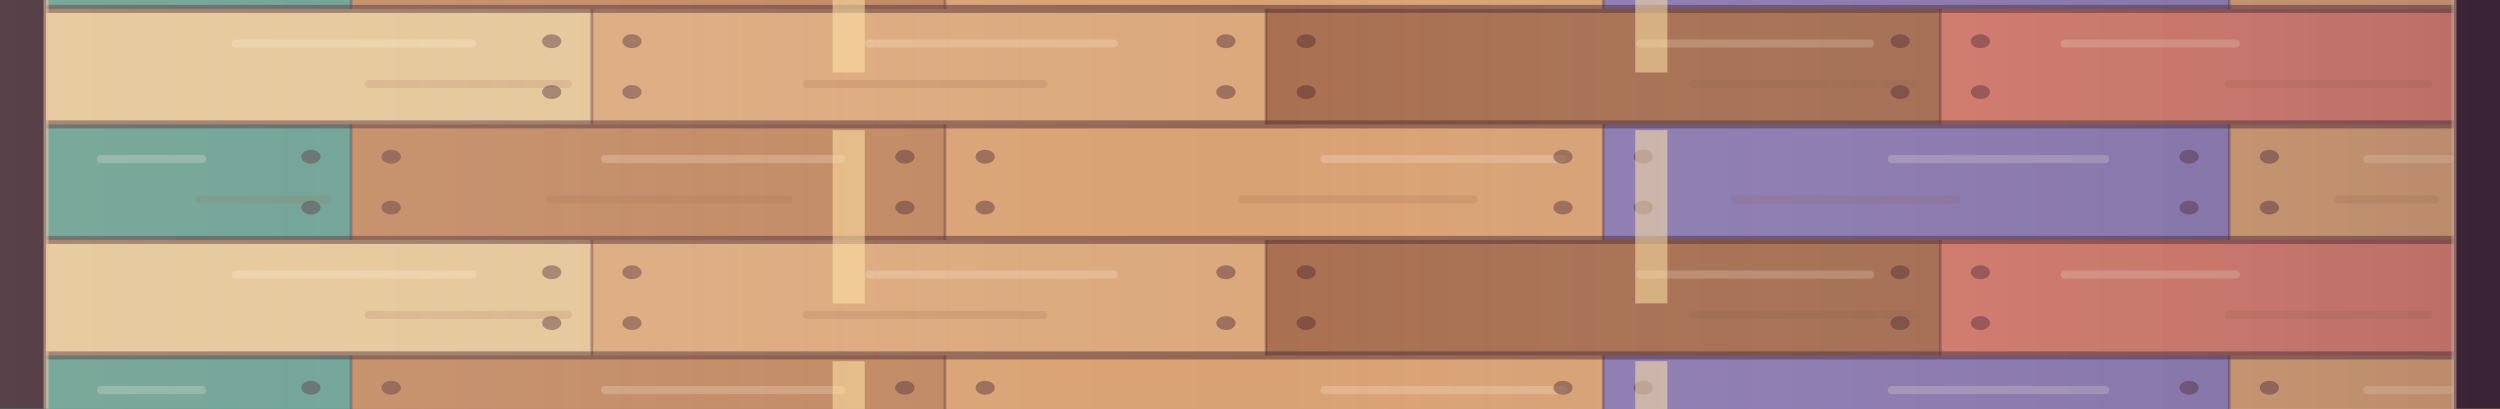
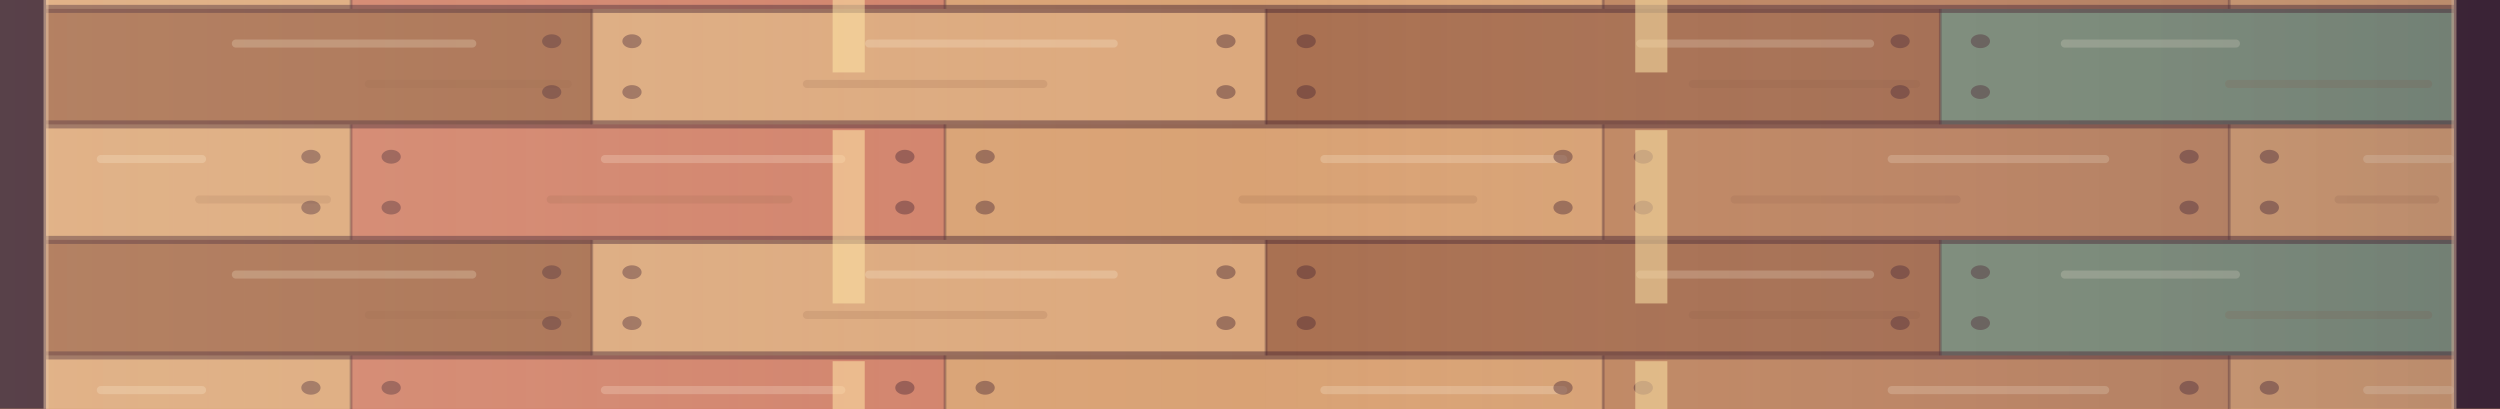
<svg xmlns="http://www.w3.org/2000/svg" width="1890" height="309" viewBox="0 0 1890 309">
  <rect width="1890" height="309" fill="#C08660" />
-   <rect x="-1.6" y="-167.93" width="449.03" height="87.92" fill="#e4c597" />
+   <rect x="-1.6" y="-167.93" width="449.03" height="87.92" fill="#a86f50" />
  <rect x="447.43" y="-167.93" width="509.71" height="87.92" fill="#dca97d" />
  <rect x="957.14" y="-167.93" width="509.7" height="87.92" fill="#a97051" />
-   <rect x="1466.84" y="-167.93" width="424.76" height="87.92" fill="#d77c6b" />
-   <rect x="-1.6" y="-80.61" width="266.99" height="87.93" fill="#669d91" />
-   <rect x="265.39" y="-80.61" width="449.03" height="87.93" fill="#c18862" />
+   <rect x="1466.84" y="-167.93" width="424.76" height="87.92" fill="#7f907b" />
+   <rect x="-1.6" y="-80.61" width="266.99" height="87.93" fill="#dca87b" />
+   <rect x="265.39" y="-80.61" width="449.03" height="87.93" fill="#d1826a" />
  <rect x="714.42" y="-80.61" width="497.57" height="87.93" fill="#d9a274" />
-   <rect x="1211.99" y="-80.61" width="473.3" height="87.93" fill="#8e7cb2" />
+   <rect x="1211.99" y="-80.61" width="473.3" height="87.93" fill="#c18762" />
  <rect x="1685.29" y="-80.61" width="206.31" height="87.93" fill="#d59e71" />
-   <rect x="-1.6" y="6.72" width="449.03" height="87.92" fill="#e4c597" />
+   <rect x="-1.6" y="6.72" width="449.03" height="87.92" fill="#a86f50" />
  <rect x="447.43" y="6.72" width="509.71" height="87.92" fill="#dca97d" />
  <rect x="957.14" y="6.72" width="509.7" height="87.92" fill="#a97051" />
-   <rect x="1466.84" y="6.72" width="424.76" height="87.92" fill="#d77c6b" />
-   <rect x="-1.6" y="94.04" width="266.99" height="87.93" fill="#669d91" />
-   <rect x="265.39" y="94.04" width="449.03" height="87.93" fill="#c18862" />
+   <rect x="1466.84" y="6.72" width="424.76" height="87.92" fill="#7f907b" />
+   <rect x="-1.6" y="94.04" width="266.99" height="87.93" fill="#dca87b" />
+   <rect x="265.39" y="94.04" width="449.03" height="87.93" fill="#d1826a" />
  <rect x="714.42" y="94.04" width="497.57" height="87.93" fill="#d9a274" />
-   <rect x="1211.99" y="94.04" width="473.3" height="87.93" fill="#8e7cb2" />
+   <rect x="1211.99" y="94.04" width="473.3" height="87.93" fill="#c18762" />
  <rect x="1685.29" y="94.04" width="206.31" height="87.93" fill="#d59e71" />
-   <rect x="-1.6" y="181.37" width="449.03" height="87.93" fill="#e4c597" />
+   <rect x="-1.6" y="181.37" width="449.03" height="87.93" fill="#a86f50" />
  <rect x="447.43" y="181.37" width="509.71" height="87.93" fill="#dca97d" />
  <rect x="957.14" y="181.37" width="509.7" height="87.93" fill="#a97051" />
-   <rect x="1466.84" y="181.37" width="424.76" height="87.93" fill="#d77c6b" />
-   <rect x="-1.6" y="268.7" width="266.99" height="87.92" fill="#669d91" />
-   <rect x="265.39" y="268.7" width="449.03" height="87.92" fill="#c18862" />
+   <rect x="1466.84" y="181.37" width="424.76" height="87.93" fill="#7f907b" />
+   <rect x="-1.6" y="268.7" width="266.99" height="87.92" fill="#dca87b" />
+   <rect x="265.39" y="268.7" width="449.03" height="87.92" fill="#d1826a" />
  <rect x="714.42" y="268.7" width="497.57" height="87.92" fill="#d9a274" />
-   <rect x="1211.99" y="268.7" width="473.3" height="87.92" fill="#8e7cb2" />
+   <rect x="1211.99" y="268.7" width="473.3" height="87.92" fill="#c18762" />
  <rect x="1685.29" y="268.7" width="206.31" height="87.92" fill="#d59e71" />
-   <rect x="-1.6" y="356.02" width="449.03" height="87.93" fill="#e4c597" />
+   <rect x="-1.6" y="356.02" width="449.03" height="87.93" fill="#a86f50" />
  <rect x="447.43" y="356.02" width="509.71" height="87.93" fill="#dca97d" />
  <rect x="957.14" y="356.02" width="509.7" height="87.93" fill="#a97051" />
-   <rect x="1466.84" y="356.02" width="424.76" height="87.93" fill="#d77c6b" />
-   <rect x="-1.6" y="443.35" width="266.99" height="87.92" fill="#669d91" />
-   <rect x="265.39" y="443.35" width="449.03" height="87.92" fill="#c18862" />
+   <rect x="1466.84" y="356.02" width="424.76" height="87.93" fill="#7f907b" />
+   <rect x="-1.6" y="443.35" width="266.99" height="87.92" fill="#dca87b" />
+   <rect x="265.39" y="443.35" width="449.03" height="87.92" fill="#d1826a" />
  <rect x="714.42" y="443.35" width="497.57" height="87.92" fill="#d9a274" />
-   <rect x="1211.99" y="443.35" width="473.3" height="87.92" fill="#8e7cb2" />
+   <rect x="1211.99" y="443.35" width="473.3" height="87.92" fill="#c18762" />
  <rect x="1685.29" y="443.35" width="206.31" height="87.92" fill="#d59e71" />
  <path d="M178.31 -141.74H357.03" stroke="#FFF6DE" stroke-opacity="0.22" stroke-width="6.11" stroke-linecap="round" />
  <path d="M278.83 -111.17H429.23" stroke="#8C5A40" stroke-opacity="0.16" stroke-width="6.11" stroke-linecap="round" />
  <path d="M657.02 -141.74H841.98" stroke="#FFF6DE" stroke-opacity="0.22" stroke-width="6.11" stroke-linecap="round" />
  <path d="M609.98 -111.17H788.76" stroke="#8C5A40" stroke-opacity="0.16" stroke-width="6.11" stroke-linecap="round" />
  <path d="M1240.02 -141.74H1413.8" stroke="#FFF6DE" stroke-opacity="0.22" stroke-width="6.11" stroke-linecap="round" />
  <path d="M1279.67 -111.17H1448.64" stroke="#8C5A40" stroke-opacity="0.16" stroke-width="6.11" stroke-linecap="round" />
  <path d="M1561.02 -141.74H1690.35" stroke="#FFF6DE" stroke-opacity="0.22" stroke-width="6.11" stroke-linecap="round" />
  <path d="M1685.18 -111.17H1835.69" stroke="#8C5A40" stroke-opacity="0.16" stroke-width="6.11" stroke-linecap="round" />
  <path d="M76.22 -54.41H152.73" stroke="#FFF6DE" stroke-opacity="0.22" stroke-width="6.11" stroke-linecap="round" />
  <path d="M150.6 -23.85H247.19" stroke="#8C5A40" stroke-opacity="0.16" stroke-width="6.11" stroke-linecap="round" />
  <path d="M457.29 -54.41H636.01" stroke="#FFF6DE" stroke-opacity="0.22" stroke-width="6.11" stroke-linecap="round" />
  <path d="M416.35 -23.85H596.22" stroke="#8C5A40" stroke-opacity="0.16" stroke-width="6.11" stroke-linecap="round" />
  <path d="M1001.23 -54.41H1181.79" stroke="#FFF6DE" stroke-opacity="0.22" stroke-width="6.11" stroke-linecap="round" />
  <path d="M939.26 -23.85H1113.78" stroke="#8C5A40" stroke-opacity="0.16" stroke-width="6.11" stroke-linecap="round" />
  <path d="M1430.13 -54.41H1591.5" stroke="#FFF6DE" stroke-opacity="0.22" stroke-width="6.11" stroke-linecap="round" />
  <path d="M1311.36 -23.85H1479.23" stroke="#8C5A40" stroke-opacity="0.16" stroke-width="6.11" stroke-linecap="round" />
  <path d="M1789.59 -54.41H1852.41" stroke="#FFF6DE" stroke-opacity="0.22" stroke-width="6.11" stroke-linecap="round" />
  <path d="M1767.95 -23.85H1841.06" stroke="#8C5A40" stroke-opacity="0.16" stroke-width="6.11" stroke-linecap="round" />
  <path d="M178.31 32.92H357.03" stroke="#FFF6DE" stroke-opacity="0.22" stroke-width="6.11" stroke-linecap="round" />
  <path d="M278.83 63.48H429.23" stroke="#8C5A40" stroke-opacity="0.16" stroke-width="6.11" stroke-linecap="round" />
  <path d="M657.02 32.92H841.98" stroke="#FFF6DE" stroke-opacity="0.22" stroke-width="6.11" stroke-linecap="round" />
  <path d="M609.98 63.48H788.76" stroke="#8C5A40" stroke-opacity="0.16" stroke-width="6.11" stroke-linecap="round" />
  <path d="M1240.02 32.92H1413.8" stroke="#FFF6DE" stroke-opacity="0.22" stroke-width="6.11" stroke-linecap="round" />
  <path d="M1279.67 63.48H1448.64" stroke="#8C5A40" stroke-opacity="0.16" stroke-width="6.11" stroke-linecap="round" />
  <path d="M1561.02 32.92H1690.35" stroke="#FFF6DE" stroke-opacity="0.22" stroke-width="6.11" stroke-linecap="round" />
  <path d="M1685.18 63.48H1835.69" stroke="#8C5A40" stroke-opacity="0.16" stroke-width="6.11" stroke-linecap="round" />
  <path d="M76.22 120.24H152.73" stroke="#FFF6DE" stroke-opacity="0.22" stroke-width="6.11" stroke-linecap="round" />
  <path d="M150.6 150.81H247.19" stroke="#8C5A40" stroke-opacity="0.16" stroke-width="6.11" stroke-linecap="round" />
  <path d="M457.29 120.24H636.01" stroke="#FFF6DE" stroke-opacity="0.22" stroke-width="6.11" stroke-linecap="round" />
  <path d="M416.35 150.81H596.22" stroke="#8C5A40" stroke-opacity="0.16" stroke-width="6.11" stroke-linecap="round" />
  <path d="M1001.23 120.24H1181.79" stroke="#FFF6DE" stroke-opacity="0.22" stroke-width="6.11" stroke-linecap="round" />
  <path d="M939.26 150.81H1113.78" stroke="#8C5A40" stroke-opacity="0.16" stroke-width="6.11" stroke-linecap="round" />
  <path d="M1430.13 120.24H1591.5" stroke="#FFF6DE" stroke-opacity="0.22" stroke-width="6.11" stroke-linecap="round" />
  <path d="M1311.36 150.81H1479.23" stroke="#8C5A40" stroke-opacity="0.16" stroke-width="6.11" stroke-linecap="round" />
  <path d="M1789.59 120.24H1852.41" stroke="#FFF6DE" stroke-opacity="0.22" stroke-width="6.11" stroke-linecap="round" />
  <path d="M1767.95 150.81H1841.06" stroke="#8C5A40" stroke-opacity="0.16" stroke-width="6.11" stroke-linecap="round" />
  <path d="M178.31 207.57H357.03" stroke="#FFF6DE" stroke-opacity="0.22" stroke-width="6.11" stroke-linecap="round" />
  <path d="M278.83 238.13H429.23" stroke="#8C5A40" stroke-opacity="0.16" stroke-width="6.11" stroke-linecap="round" />
  <path d="M657.02 207.57H841.98" stroke="#FFF6DE" stroke-opacity="0.22" stroke-width="6.11" stroke-linecap="round" />
  <path d="M609.98 238.13H788.76" stroke="#8C5A40" stroke-opacity="0.16" stroke-width="6.11" stroke-linecap="round" />
  <path d="M1240.02 207.57H1413.8" stroke="#FFF6DE" stroke-opacity="0.22" stroke-width="6.11" stroke-linecap="round" />
  <path d="M1279.67 238.13H1448.64" stroke="#8C5A40" stroke-opacity="0.16" stroke-width="6.11" stroke-linecap="round" />
  <path d="M1561.02 207.57H1690.35" stroke="#FFF6DE" stroke-opacity="0.22" stroke-width="6.11" stroke-linecap="round" />
  <path d="M1685.18 238.13H1835.69" stroke="#8C5A40" stroke-opacity="0.16" stroke-width="6.11" stroke-linecap="round" />
  <path d="M76.22 294.89H152.73" stroke="#FFF6DE" stroke-opacity="0.22" stroke-width="6.11" stroke-linecap="round" />
  <path d="M150.6 325.46H247.19" stroke="#8C5A40" stroke-opacity="0.16" stroke-width="6.11" stroke-linecap="round" />
  <path d="M457.29 294.89H636.01" stroke="#FFF6DE" stroke-opacity="0.22" stroke-width="6.11" stroke-linecap="round" />
  <path d="M416.35 325.46H596.22" stroke="#8C5A40" stroke-opacity="0.16" stroke-width="6.11" stroke-linecap="round" />
  <path d="M1001.23 294.89H1181.79" stroke="#FFF6DE" stroke-opacity="0.22" stroke-width="6.11" stroke-linecap="round" />
  <path d="M939.26 325.46H1113.78" stroke="#8C5A40" stroke-opacity="0.16" stroke-width="6.11" stroke-linecap="round" />
  <path d="M1430.13 294.89H1591.5" stroke="#FFF6DE" stroke-opacity="0.22" stroke-width="6.11" stroke-linecap="round" />
  <path d="M1311.36 325.46H1479.23" stroke="#8C5A40" stroke-opacity="0.16" stroke-width="6.11" stroke-linecap="round" />
  <path d="M1789.59 294.89H1852.41" stroke="#FFF6DE" stroke-opacity="0.22" stroke-width="6.11" stroke-linecap="round" />
  <path d="M1767.95 325.46H1841.06" stroke="#8C5A40" stroke-opacity="0.16" stroke-width="6.11" stroke-linecap="round" />
  <path d="M178.31 382.22H357.03" stroke="#FFF6DE" stroke-opacity="0.22" stroke-width="6.11" stroke-linecap="round" />
  <path d="M278.83 412.78H429.23" stroke="#8C5A40" stroke-opacity="0.16" stroke-width="6.11" stroke-linecap="round" />
  <path d="M657.02 382.22H841.98" stroke="#FFF6DE" stroke-opacity="0.22" stroke-width="6.11" stroke-linecap="round" />
  <path d="M609.98 412.78H788.76" stroke="#8C5A40" stroke-opacity="0.16" stroke-width="6.11" stroke-linecap="round" />
  <path d="M1240.02 382.22H1413.8" stroke="#FFF6DE" stroke-opacity="0.22" stroke-width="6.11" stroke-linecap="round" />
  <path d="M1279.67 412.78H1448.64" stroke="#8C5A40" stroke-opacity="0.16" stroke-width="6.11" stroke-linecap="round" />
  <path d="M1561.02 382.22H1690.35" stroke="#FFF6DE" stroke-opacity="0.22" stroke-width="6.11" stroke-linecap="round" />
  <path d="M1685.18 412.78H1835.69" stroke="#8C5A40" stroke-opacity="0.16" stroke-width="6.11" stroke-linecap="round" />
  <path d="M76.22 469.55H152.73" stroke="#FFF6DE" stroke-opacity="0.22" stroke-width="6.11" stroke-linecap="round" />
  <path d="M150.6 500.11H247.19" stroke="#8C5A40" stroke-opacity="0.16" stroke-width="6.11" stroke-linecap="round" />
  <path d="M457.29 469.55H636.01" stroke="#FFF6DE" stroke-opacity="0.22" stroke-width="6.11" stroke-linecap="round" />
  <path d="M416.35 500.11H596.22" stroke="#8C5A40" stroke-opacity="0.16" stroke-width="6.11" stroke-linecap="round" />
  <path d="M1001.23 469.55H1181.79" stroke="#FFF6DE" stroke-opacity="0.22" stroke-width="6.11" stroke-linecap="round" />
  <path d="M939.26 500.11H1113.78" stroke="#8C5A40" stroke-opacity="0.16" stroke-width="6.11" stroke-linecap="round" />
  <path d="M1430.13 469.55H1591.5" stroke="#FFF6DE" stroke-opacity="0.22" stroke-width="6.11" stroke-linecap="round" />
  <path d="M1311.36 500.11H1479.23" stroke="#8C5A40" stroke-opacity="0.16" stroke-width="6.11" stroke-linecap="round" />
  <path d="M1789.59 469.55H1852.41" stroke="#FFF6DE" stroke-opacity="0.22" stroke-width="6.11" stroke-linecap="round" />
  <path d="M1767.95 500.11H1841.06" stroke="#8C5A40" stroke-opacity="0.16" stroke-width="6.11" stroke-linecap="round" />
  <path d="M447.43 -167.93V-80.61" stroke="#4E2B34" stroke-opacity=".38" stroke-width="2.1" />
  <path d="M957.14 -167.93V-80.61" stroke="#4E2B34" stroke-opacity=".38" stroke-width="2.1" />
  <path d="M1466.84 -167.93V-80.61" stroke="#4E2B34" stroke-opacity=".38" stroke-width="2.1" />
  <path d="M-1.6 -167.93H1891.6" stroke="#4E2B34" stroke-opacity=".5" stroke-width="6.11" />
  <path d="M265.39 -80.61V6.72" stroke="#4E2B34" stroke-opacity=".38" stroke-width="2.1" />
  <path d="M714.42 -80.61V6.72" stroke="#4E2B34" stroke-opacity=".38" stroke-width="2.1" />
  <path d="M1211.99 -80.61V6.72" stroke="#4E2B34" stroke-opacity=".38" stroke-width="2.1" />
  <path d="M1685.29 -80.61V6.72" stroke="#4E2B34" stroke-opacity=".38" stroke-width="2.1" />
  <path d="M-1.6 -80.61H1891.6" stroke="#4E2B34" stroke-opacity=".5" stroke-width="6.11" />
  <path d="M447.43 6.72V94.04" stroke="#4E2B34" stroke-opacity=".38" stroke-width="2.1" />
  <path d="M957.14 6.72V94.04" stroke="#4E2B34" stroke-opacity=".38" stroke-width="2.1" />
  <path d="M1466.84 6.72V94.04" stroke="#4E2B34" stroke-opacity=".38" stroke-width="2.1" />
  <path d="M-1.6 6.72H1891.6" stroke="#4E2B34" stroke-opacity=".5" stroke-width="6.11" />
  <path d="M265.39 94.04V181.37" stroke="#4E2B34" stroke-opacity=".38" stroke-width="2.1" />
  <path d="M714.42 94.04V181.37" stroke="#4E2B34" stroke-opacity=".38" stroke-width="2.1" />
  <path d="M1211.99 94.04V181.37" stroke="#4E2B34" stroke-opacity=".38" stroke-width="2.1" />
  <path d="M1685.29 94.04V181.37" stroke="#4E2B34" stroke-opacity=".38" stroke-width="2.1" />
  <path d="M-1.6 94.04H1891.6" stroke="#4E2B34" stroke-opacity=".5" stroke-width="6.11" />
  <path d="M447.43 181.37V268.7" stroke="#4E2B34" stroke-opacity=".38" stroke-width="2.1" />
  <path d="M957.14 181.37V268.7" stroke="#4E2B34" stroke-opacity=".38" stroke-width="2.1" />
  <path d="M1466.84 181.37V268.7" stroke="#4E2B34" stroke-opacity=".38" stroke-width="2.1" />
  <path d="M-1.6 181.37H1891.6" stroke="#4E2B34" stroke-opacity=".5" stroke-width="6.11" />
  <path d="M265.39 268.7V356.02" stroke="#4E2B34" stroke-opacity=".38" stroke-width="2.1" />
  <path d="M714.42 268.7V356.02" stroke="#4E2B34" stroke-opacity=".38" stroke-width="2.1" />
  <path d="M1211.99 268.7V356.02" stroke="#4E2B34" stroke-opacity=".38" stroke-width="2.1" />
  <path d="M1685.29 268.7V356.02" stroke="#4E2B34" stroke-opacity=".38" stroke-width="2.1" />
  <path d="M-1.6 268.7H1891.6" stroke="#4E2B34" stroke-opacity=".5" stroke-width="6.11" />
  <path d="M447.43 356.02V443.35" stroke="#4E2B34" stroke-opacity=".38" stroke-width="2.1" />
  <path d="M957.14 356.02V443.35" stroke="#4E2B34" stroke-opacity=".38" stroke-width="2.1" />
  <path d="M1466.84 356.02V443.35" stroke="#4E2B34" stroke-opacity=".38" stroke-width="2.1" />
  <path d="M-1.6 356.02H1891.6" stroke="#4E2B34" stroke-opacity=".5" stroke-width="6.11" />
  <path d="M265.39 443.35V530.67" stroke="#4E2B34" stroke-opacity=".38" stroke-width="2.1" />
  <path d="M714.42 443.35V530.67" stroke="#4E2B34" stroke-opacity=".38" stroke-width="2.1" />
  <path d="M1211.99 443.35V530.67" stroke="#4E2B34" stroke-opacity=".38" stroke-width="2.1" />
  <path d="M1685.29 443.35V530.67" stroke="#4E2B34" stroke-opacity=".38" stroke-width="2.1" />
  <path d="M-1.6 443.35H1891.6" stroke="#4E2B34" stroke-opacity=".5" stroke-width="6.11" />
  <ellipse cx="417.09" cy="-143.48" rx="7.28" ry="5.24" fill="#4E2B34" fill-opacity=".45" />
  <ellipse cx="417.09" cy="-105.06" rx="7.28" ry="5.24" fill="#4E2B34" fill-opacity=".45" />
  <ellipse cx="477.77" cy="-143.48" rx="7.28" ry="5.24" fill="#4E2B34" fill-opacity=".45" />
  <ellipse cx="477.77" cy="-105.06" rx="7.28" ry="5.24" fill="#4E2B34" fill-opacity=".45" />
  <ellipse cx="926.8" cy="-143.48" rx="7.28" ry="5.24" fill="#4E2B34" fill-opacity=".45" />
  <ellipse cx="926.8" cy="-105.06" rx="7.28" ry="5.24" fill="#4E2B34" fill-opacity=".45" />
  <ellipse cx="987.48" cy="-143.48" rx="7.28" ry="5.24" fill="#4E2B34" fill-opacity=".45" />
  <ellipse cx="987.48" cy="-105.06" rx="7.28" ry="5.24" fill="#4E2B34" fill-opacity=".45" />
  <ellipse cx="1436.5" cy="-143.48" rx="7.28" ry="5.24" fill="#4E2B34" fill-opacity=".45" />
  <ellipse cx="1436.5" cy="-105.06" rx="7.28" ry="5.24" fill="#4E2B34" fill-opacity=".45" />
  <ellipse cx="1497.18" cy="-143.48" rx="7.28" ry="5.24" fill="#4E2B34" fill-opacity=".45" />
  <ellipse cx="1497.18" cy="-105.06" rx="7.28" ry="5.24" fill="#4E2B34" fill-opacity=".45" />
  <ellipse cx="235.05" cy="-56.16" rx="7.28" ry="5.24" fill="#4E2B34" fill-opacity=".45" />
  <ellipse cx="235.05" cy="-17.73" rx="7.28" ry="5.24" fill="#4E2B34" fill-opacity=".45" />
  <ellipse cx="295.73" cy="-56.16" rx="7.28" ry="5.24" fill="#4E2B34" fill-opacity=".45" />
  <ellipse cx="295.73" cy="-17.73" rx="7.28" ry="5.24" fill="#4E2B34" fill-opacity=".45" />
  <ellipse cx="684.08" cy="-56.16" rx="7.28" ry="5.24" fill="#4E2B34" fill-opacity=".45" />
  <ellipse cx="684.08" cy="-17.73" rx="7.28" ry="5.24" fill="#4E2B34" fill-opacity=".45" />
  <ellipse cx="744.76" cy="-56.16" rx="7.28" ry="5.24" fill="#4E2B34" fill-opacity=".45" />
  <ellipse cx="744.76" cy="-17.73" rx="7.28" ry="5.24" fill="#4E2B34" fill-opacity=".45" />
  <ellipse cx="1181.65" cy="-56.16" rx="7.28" ry="5.24" fill="#4E2B34" fill-opacity=".45" />
  <ellipse cx="1181.65" cy="-17.73" rx="7.28" ry="5.24" fill="#4E2B34" fill-opacity=".45" />
  <ellipse cx="1242.33" cy="-56.16" rx="7.28" ry="5.24" fill="#4E2B34" fill-opacity=".45" />
  <ellipse cx="1242.33" cy="-17.73" rx="7.28" ry="5.24" fill="#4E2B34" fill-opacity=".45" />
  <ellipse cx="1654.95" cy="-56.16" rx="7.28" ry="5.24" fill="#4E2B34" fill-opacity=".45" />
  <ellipse cx="1654.95" cy="-17.73" rx="7.28" ry="5.24" fill="#4E2B34" fill-opacity=".45" />
  <ellipse cx="1715.63" cy="-56.16" rx="7.28" ry="5.24" fill="#4E2B34" fill-opacity=".45" />
  <ellipse cx="1715.63" cy="-17.73" rx="7.28" ry="5.24" fill="#4E2B34" fill-opacity=".45" />
  <ellipse cx="417.09" cy="31.17" rx="7.28" ry="5.24" fill="#4E2B34" fill-opacity=".45" />
  <ellipse cx="417.09" cy="69.59" rx="7.28" ry="5.24" fill="#4E2B34" fill-opacity=".45" />
  <ellipse cx="477.77" cy="31.17" rx="7.28" ry="5.24" fill="#4E2B34" fill-opacity=".45" />
  <ellipse cx="477.77" cy="69.59" rx="7.28" ry="5.24" fill="#4E2B34" fill-opacity=".45" />
  <ellipse cx="926.8" cy="31.17" rx="7.28" ry="5.24" fill="#4E2B34" fill-opacity=".45" />
  <ellipse cx="926.8" cy="69.59" rx="7.28" ry="5.24" fill="#4E2B34" fill-opacity=".45" />
  <ellipse cx="987.48" cy="31.17" rx="7.28" ry="5.24" fill="#4E2B34" fill-opacity=".45" />
  <ellipse cx="987.48" cy="69.59" rx="7.28" ry="5.24" fill="#4E2B34" fill-opacity=".45" />
  <ellipse cx="1436.5" cy="31.17" rx="7.28" ry="5.24" fill="#4E2B34" fill-opacity=".45" />
  <ellipse cx="1436.5" cy="69.59" rx="7.28" ry="5.24" fill="#4E2B34" fill-opacity=".45" />
  <ellipse cx="1497.18" cy="31.17" rx="7.28" ry="5.24" fill="#4E2B34" fill-opacity=".45" />
  <ellipse cx="1497.18" cy="69.59" rx="7.28" ry="5.24" fill="#4E2B34" fill-opacity=".45" />
  <ellipse cx="235.05" cy="118.49" rx="7.28" ry="5.24" fill="#4E2B34" fill-opacity=".45" />
  <ellipse cx="235.05" cy="156.92" rx="7.28" ry="5.24" fill="#4E2B34" fill-opacity=".45" />
  <ellipse cx="295.73" cy="118.49" rx="7.28" ry="5.24" fill="#4E2B34" fill-opacity=".45" />
  <ellipse cx="295.73" cy="156.92" rx="7.28" ry="5.24" fill="#4E2B34" fill-opacity=".45" />
  <ellipse cx="684.08" cy="118.49" rx="7.28" ry="5.24" fill="#4E2B34" fill-opacity=".45" />
  <ellipse cx="684.08" cy="156.92" rx="7.28" ry="5.24" fill="#4E2B34" fill-opacity=".45" />
  <ellipse cx="744.76" cy="118.49" rx="7.28" ry="5.24" fill="#4E2B34" fill-opacity=".45" />
  <ellipse cx="744.76" cy="156.92" rx="7.28" ry="5.24" fill="#4E2B34" fill-opacity=".45" />
  <ellipse cx="1181.65" cy="118.49" rx="7.28" ry="5.24" fill="#4E2B34" fill-opacity=".45" />
  <ellipse cx="1181.65" cy="156.92" rx="7.28" ry="5.24" fill="#4E2B34" fill-opacity=".45" />
  <ellipse cx="1242.33" cy="118.49" rx="7.28" ry="5.24" fill="#4E2B34" fill-opacity=".45" />
  <ellipse cx="1242.33" cy="156.92" rx="7.28" ry="5.24" fill="#4E2B34" fill-opacity=".45" />
  <ellipse cx="1654.95" cy="118.49" rx="7.28" ry="5.24" fill="#4E2B34" fill-opacity=".45" />
  <ellipse cx="1654.95" cy="156.92" rx="7.28" ry="5.24" fill="#4E2B34" fill-opacity=".45" />
  <ellipse cx="1715.63" cy="118.49" rx="7.28" ry="5.24" fill="#4E2B34" fill-opacity=".45" />
  <ellipse cx="1715.63" cy="156.92" rx="7.28" ry="5.24" fill="#4E2B34" fill-opacity=".45" />
  <ellipse cx="417.09" cy="205.82" rx="7.28" ry="5.24" fill="#4E2B34" fill-opacity=".45" />
  <ellipse cx="417.09" cy="244.24" rx="7.28" ry="5.24" fill="#4E2B34" fill-opacity=".45" />
  <ellipse cx="477.77" cy="205.82" rx="7.28" ry="5.24" fill="#4E2B34" fill-opacity=".45" />
  <ellipse cx="477.77" cy="244.24" rx="7.28" ry="5.24" fill="#4E2B34" fill-opacity=".45" />
  <ellipse cx="926.8" cy="205.82" rx="7.28" ry="5.24" fill="#4E2B34" fill-opacity=".45" />
  <ellipse cx="926.8" cy="244.24" rx="7.28" ry="5.24" fill="#4E2B34" fill-opacity=".45" />
  <ellipse cx="987.48" cy="205.82" rx="7.28" ry="5.24" fill="#4E2B34" fill-opacity=".45" />
  <ellipse cx="987.48" cy="244.24" rx="7.28" ry="5.24" fill="#4E2B34" fill-opacity=".45" />
  <ellipse cx="1436.5" cy="205.82" rx="7.28" ry="5.24" fill="#4E2B34" fill-opacity=".45" />
  <ellipse cx="1436.5" cy="244.24" rx="7.28" ry="5.24" fill="#4E2B34" fill-opacity=".45" />
  <ellipse cx="1497.18" cy="205.82" rx="7.28" ry="5.24" fill="#4E2B34" fill-opacity=".45" />
  <ellipse cx="1497.18" cy="244.24" rx="7.28" ry="5.24" fill="#4E2B34" fill-opacity=".45" />
  <ellipse cx="235.05" cy="293.15" rx="7.28" ry="5.24" fill="#4E2B34" fill-opacity=".45" />
  <ellipse cx="235.05" cy="331.57" rx="7.28" ry="5.24" fill="#4E2B34" fill-opacity=".45" />
  <ellipse cx="295.73" cy="293.15" rx="7.28" ry="5.24" fill="#4E2B34" fill-opacity=".45" />
  <ellipse cx="295.73" cy="331.57" rx="7.28" ry="5.24" fill="#4E2B34" fill-opacity=".45" />
  <ellipse cx="684.08" cy="293.15" rx="7.28" ry="5.24" fill="#4E2B34" fill-opacity=".45" />
  <ellipse cx="684.08" cy="331.57" rx="7.28" ry="5.24" fill="#4E2B34" fill-opacity=".45" />
  <ellipse cx="744.76" cy="293.15" rx="7.28" ry="5.24" fill="#4E2B34" fill-opacity=".45" />
  <ellipse cx="744.76" cy="331.57" rx="7.28" ry="5.24" fill="#4E2B34" fill-opacity=".45" />
  <ellipse cx="1181.65" cy="293.15" rx="7.28" ry="5.24" fill="#4E2B34" fill-opacity=".45" />
  <ellipse cx="1181.65" cy="331.57" rx="7.28" ry="5.24" fill="#4E2B34" fill-opacity=".45" />
  <ellipse cx="1242.33" cy="293.15" rx="7.28" ry="5.24" fill="#4E2B34" fill-opacity=".45" />
  <ellipse cx="1242.33" cy="331.57" rx="7.28" ry="5.24" fill="#4E2B34" fill-opacity=".45" />
  <ellipse cx="1654.95" cy="293.15" rx="7.28" ry="5.24" fill="#4E2B34" fill-opacity=".45" />
  <ellipse cx="1654.95" cy="331.57" rx="7.28" ry="5.24" fill="#4E2B34" fill-opacity=".45" />
  <ellipse cx="1715.63" cy="293.15" rx="7.28" ry="5.24" fill="#4E2B34" fill-opacity=".45" />
  <ellipse cx="1715.63" cy="331.57" rx="7.28" ry="5.24" fill="#4E2B34" fill-opacity=".45" />
  <ellipse cx="417.09" cy="380.47" rx="7.28" ry="5.24" fill="#4E2B34" fill-opacity=".45" />
  <ellipse cx="417.09" cy="418.9" rx="7.28" ry="5.24" fill="#4E2B34" fill-opacity=".45" />
  <ellipse cx="477.77" cy="380.47" rx="7.28" ry="5.24" fill="#4E2B34" fill-opacity=".45" />
  <ellipse cx="477.77" cy="418.9" rx="7.28" ry="5.24" fill="#4E2B34" fill-opacity=".45" />
  <ellipse cx="926.8" cy="380.47" rx="7.28" ry="5.24" fill="#4E2B34" fill-opacity=".45" />
  <ellipse cx="926.8" cy="418.9" rx="7.28" ry="5.24" fill="#4E2B34" fill-opacity=".45" />
  <ellipse cx="987.48" cy="380.47" rx="7.28" ry="5.24" fill="#4E2B34" fill-opacity=".45" />
  <ellipse cx="987.48" cy="418.9" rx="7.28" ry="5.24" fill="#4E2B34" fill-opacity=".45" />
  <ellipse cx="1436.5" cy="380.47" rx="7.28" ry="5.24" fill="#4E2B34" fill-opacity=".45" />
  <ellipse cx="1436.5" cy="418.9" rx="7.28" ry="5.24" fill="#4E2B34" fill-opacity=".45" />
  <ellipse cx="1497.18" cy="380.47" rx="7.28" ry="5.24" fill="#4E2B34" fill-opacity=".45" />
  <ellipse cx="1497.18" cy="418.9" rx="7.28" ry="5.24" fill="#4E2B34" fill-opacity=".45" />
  <ellipse cx="235.05" cy="467.8" rx="7.28" ry="5.24" fill="#4E2B34" fill-opacity=".45" />
  <ellipse cx="235.05" cy="506.22" rx="7.28" ry="5.24" fill="#4E2B34" fill-opacity=".45" />
  <ellipse cx="295.73" cy="467.8" rx="7.28" ry="5.24" fill="#4E2B34" fill-opacity=".45" />
  <ellipse cx="295.73" cy="506.22" rx="7.28" ry="5.24" fill="#4E2B34" fill-opacity=".45" />
  <ellipse cx="684.08" cy="467.8" rx="7.28" ry="5.24" fill="#4E2B34" fill-opacity=".45" />
  <ellipse cx="684.08" cy="506.22" rx="7.28" ry="5.24" fill="#4E2B34" fill-opacity=".45" />
  <ellipse cx="744.76" cy="467.8" rx="7.28" ry="5.24" fill="#4E2B34" fill-opacity=".45" />
  <ellipse cx="744.76" cy="506.22" rx="7.28" ry="5.24" fill="#4E2B34" fill-opacity=".45" />
  <ellipse cx="1181.65" cy="467.8" rx="7.28" ry="5.24" fill="#4E2B34" fill-opacity=".45" />
  <ellipse cx="1181.65" cy="506.22" rx="7.28" ry="5.24" fill="#4E2B34" fill-opacity=".45" />
  <ellipse cx="1242.33" cy="467.8" rx="7.28" ry="5.24" fill="#4E2B34" fill-opacity=".45" />
  <ellipse cx="1242.33" cy="506.22" rx="7.28" ry="5.24" fill="#4E2B34" fill-opacity=".45" />
  <ellipse cx="1654.95" cy="467.8" rx="7.28" ry="5.24" fill="#4E2B34" fill-opacity=".45" />
  <ellipse cx="1654.95" cy="506.22" rx="7.28" ry="5.24" fill="#4E2B34" fill-opacity=".45" />
  <ellipse cx="1715.63" cy="467.8" rx="7.28" ry="5.24" fill="#4E2B34" fill-opacity=".45" />
  <ellipse cx="1715.63" cy="506.22" rx="7.28" ry="5.24" fill="#4E2B34" fill-opacity=".45" />
  <rect x="629.47" y="-76.24" width="24.27" height="130.99" fill="#FFE3A2" fill-opacity=".55" />
  <rect x="1236.26" y="-76.24" width="24.27" height="130.99" fill="#FFE3A2" fill-opacity=".55" />
  <rect x="629.47" y="98.41" width="24.27" height="130.99" fill="#FFE3A2" fill-opacity=".55" />
  <rect x="1236.26" y="98.41" width="24.27" height="130.99" fill="#FFE3A2" fill-opacity=".55" />
  <rect x="629.47" y="273.06" width="24.27" height="130.99" fill="#FFE3A2" fill-opacity=".55" />
  <rect x="1236.26" y="273.06" width="24.27" height="130.99" fill="#FFE3A2" fill-opacity=".55" />
  <rect x="629.47" y="447.71" width="24.27" height="130.99" fill="#FFE3A2" fill-opacity=".55" />
  <rect x="1236.26" y="447.71" width="24.27" height="130.99" fill="#FFE3A2" fill-opacity=".55" />
  <rect x="-1.6" y="0" width="36.41" height="309" fill="#3E2432" />
  <rect x="1855.19" y="0" width="36.41" height="309" fill="#3E2432" />
  <path d="M34.81 0V309M1855.19 0V309" stroke="#e4be9e" stroke-opacity=".55" stroke-width="3.78" />
  <defs>
    <linearGradient id="l" x1="0" x2="1" y1="0" y2="0">
      <stop offset="0" stop-color="#FFF4D8" stop-opacity="0.14" />
      <stop offset=".5" stop-color="#FFFFFF" stop-opacity="0" />
      <stop offset="1" stop-color="#211C47" stop-opacity="0.16" />
    </linearGradient>
  </defs>
  <rect width="1890" height="309" fill="url(#l)" />
</svg>
